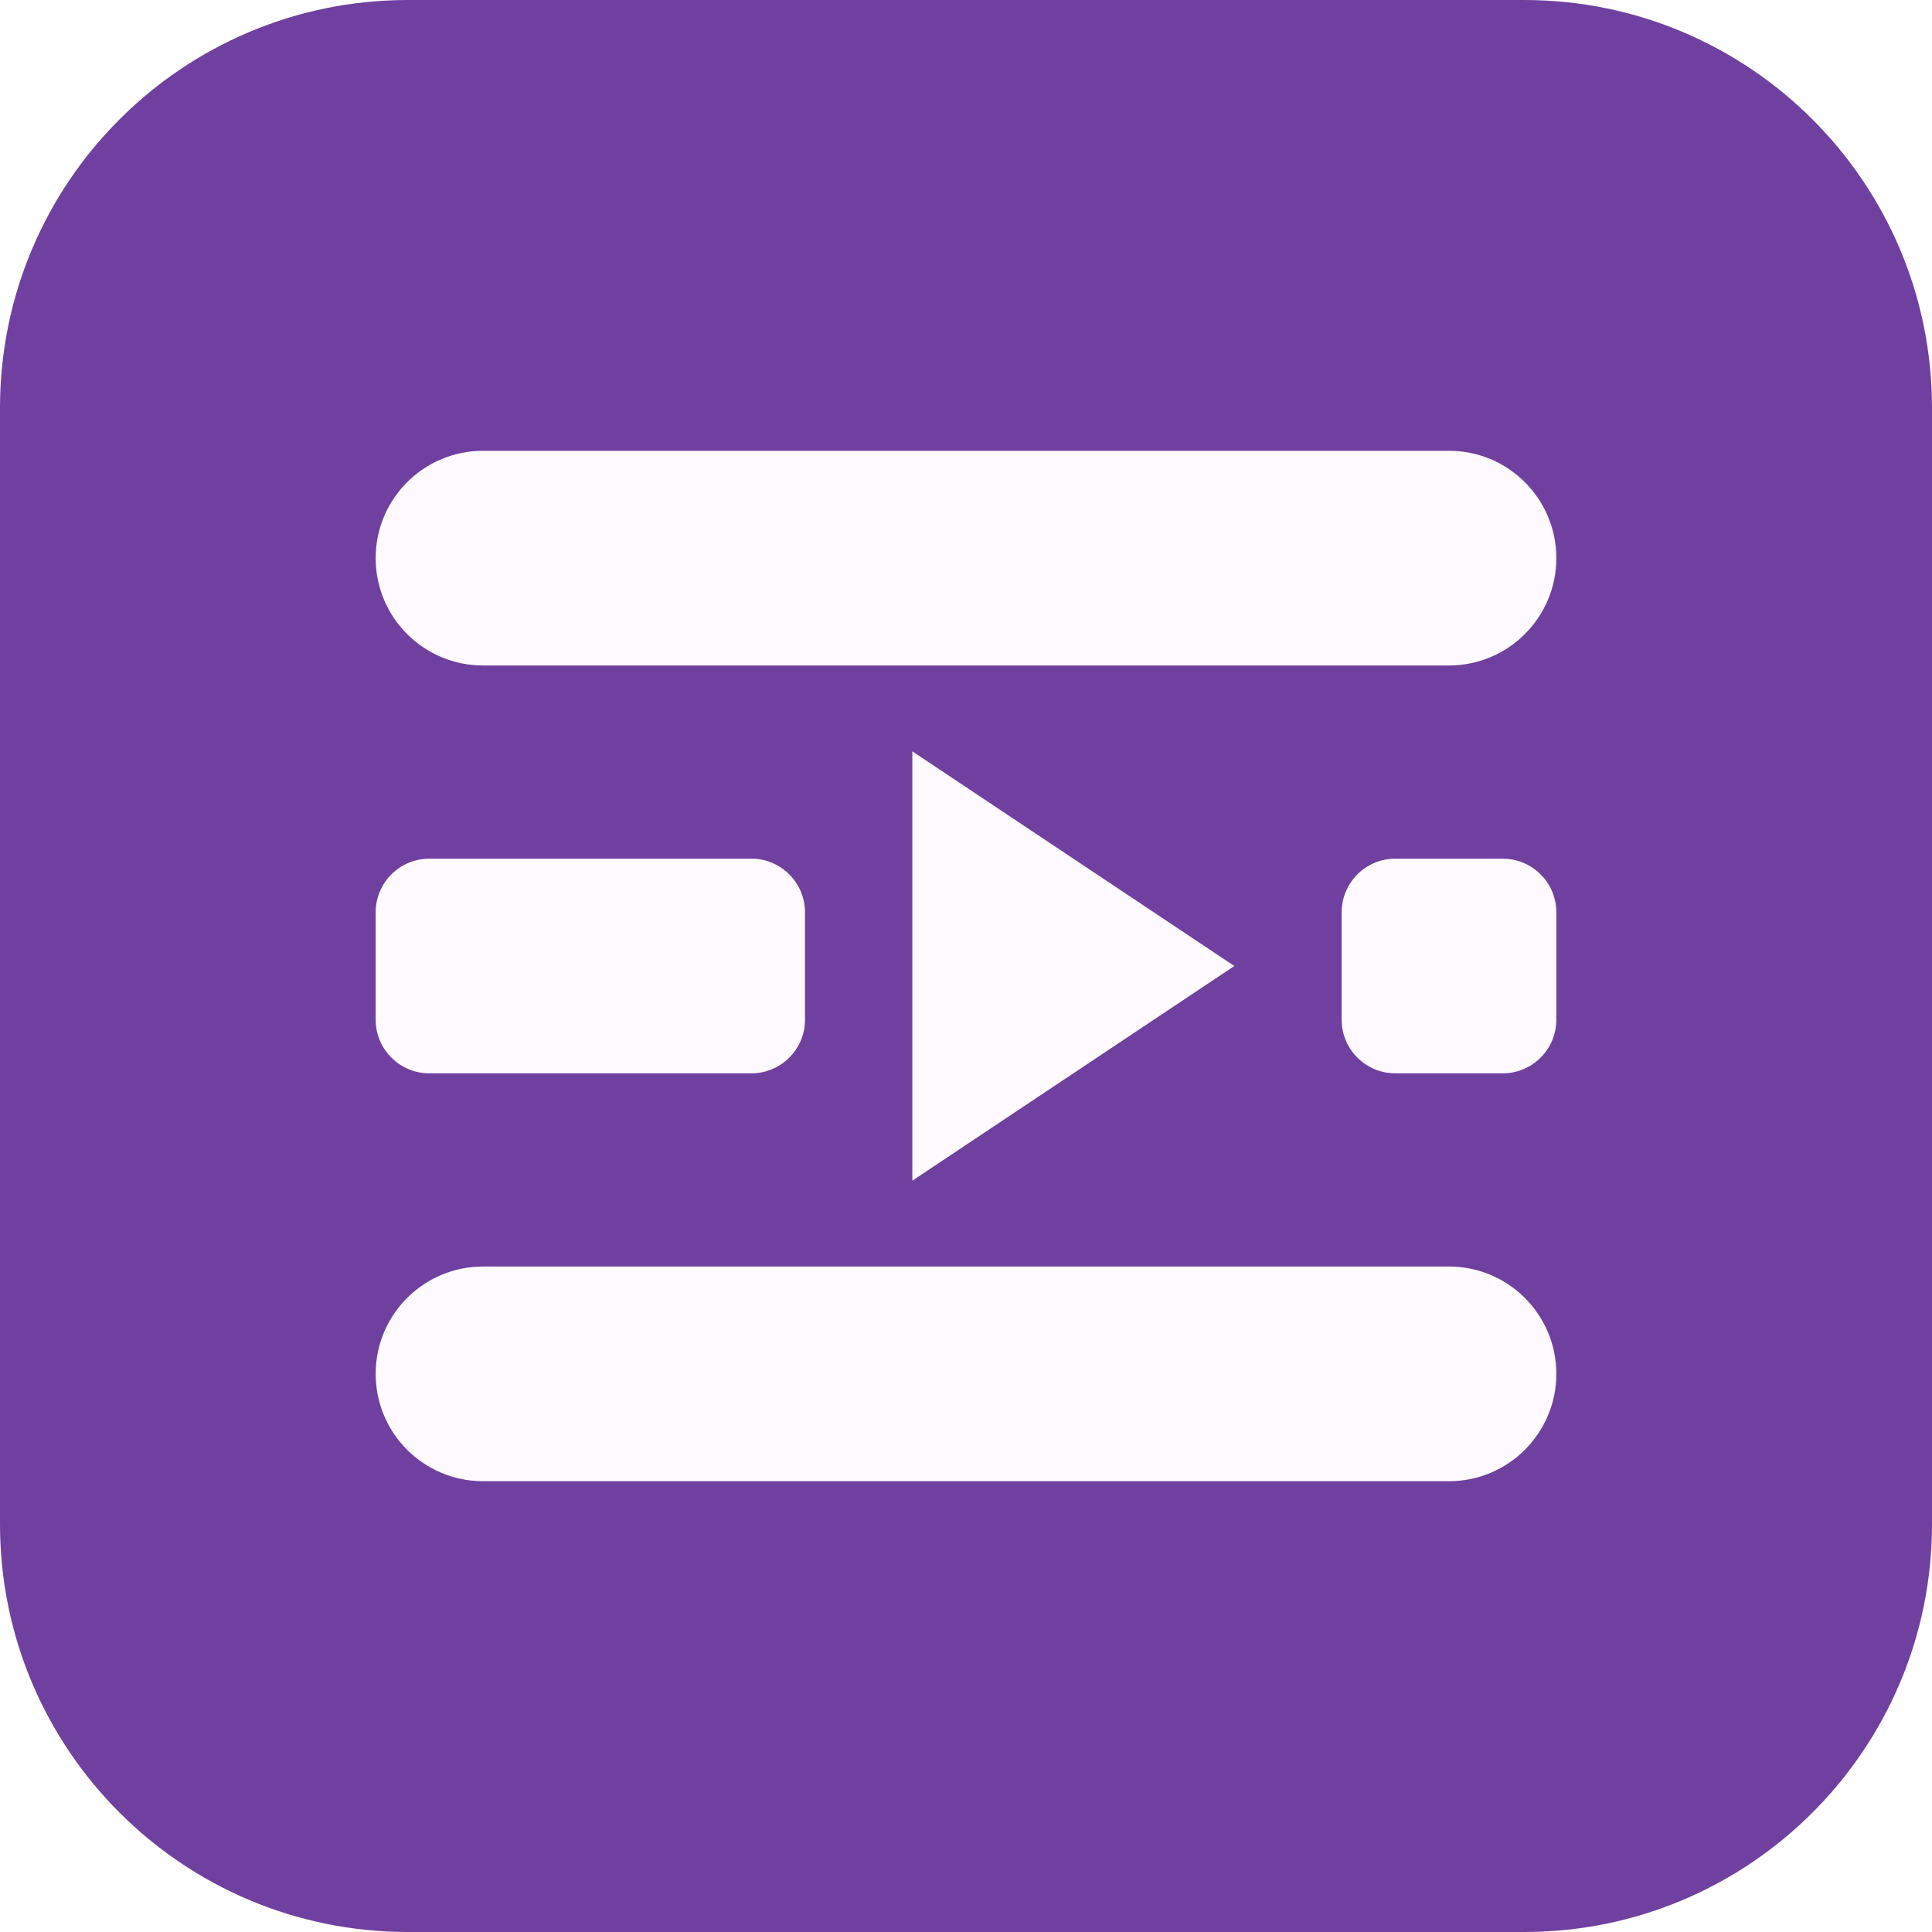
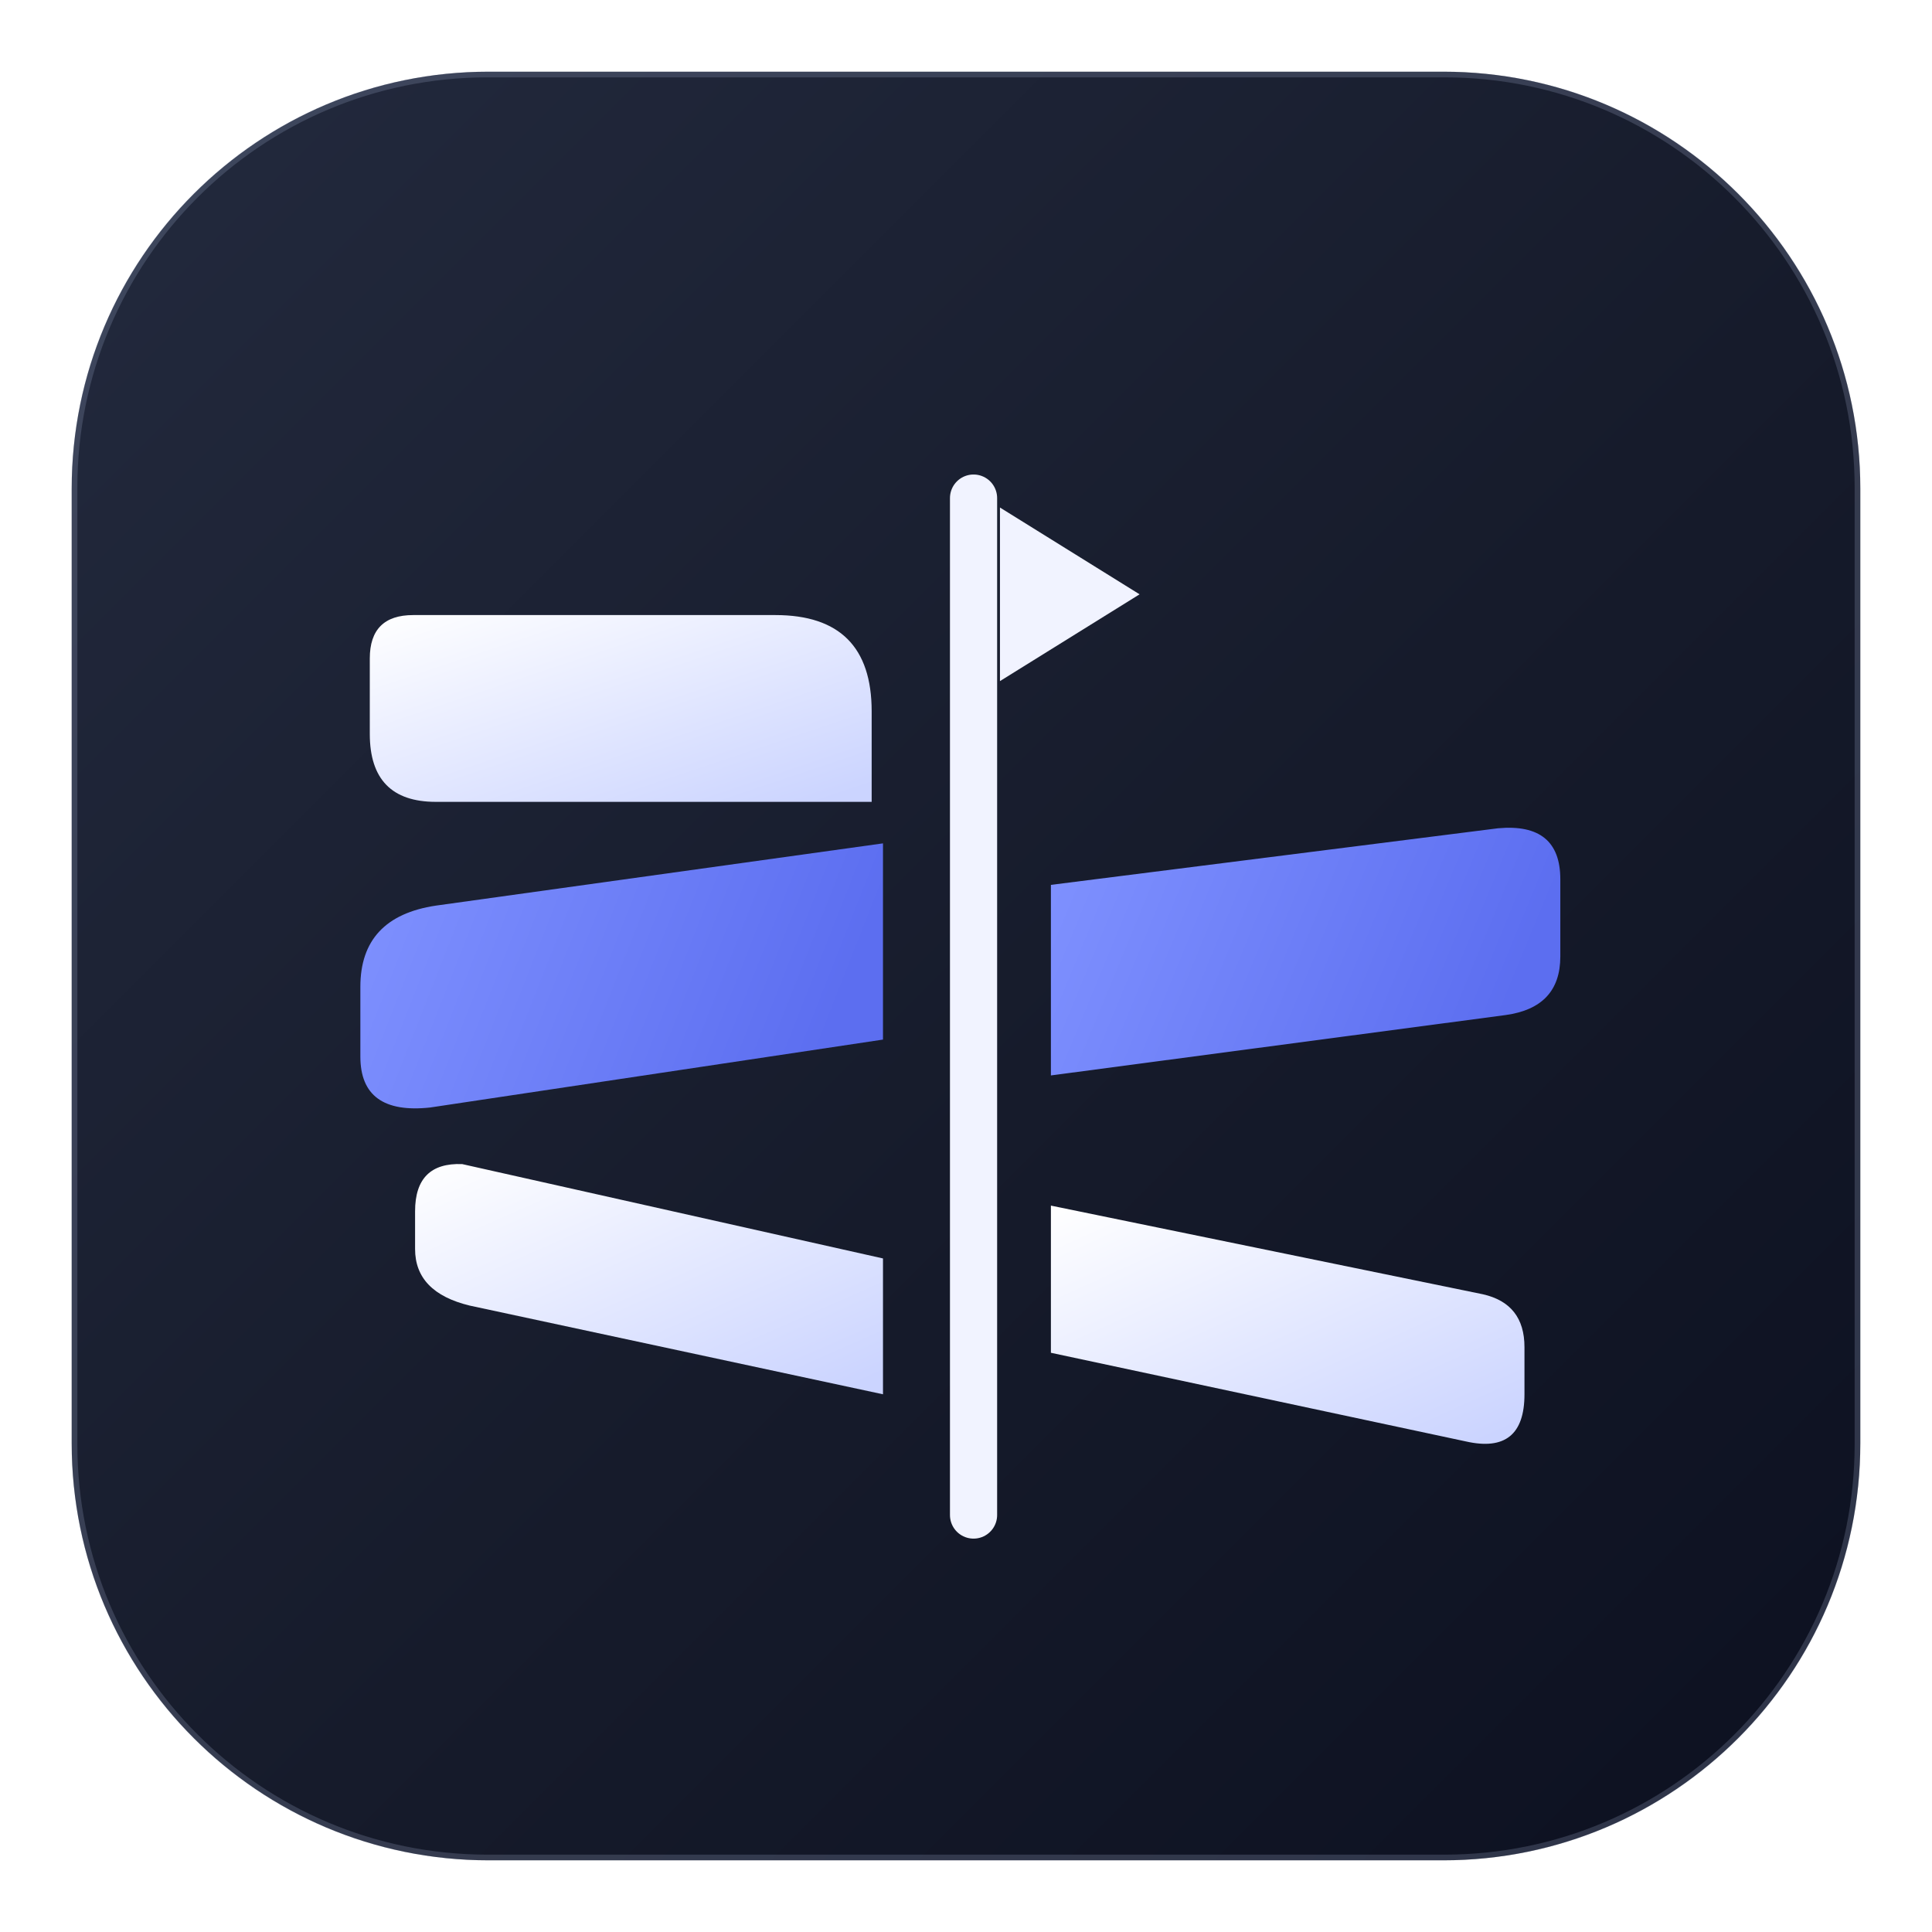
- <svg xmlns="http://www.w3.org/2000/svg" viewBox="0 0 180 180">
-   <rect width="180" height="180" rx="38" fill="#7040a0" />
-   <g fill="#fffaff">
-     <rect x="35" y="42" width="110" height="20" rx="10" />
-     <rect x="35" y="80" width="40" height="20" rx="5" />
-     <path d="M85 70 115 90 85 110Z" />
-     <rect x="125" y="80" width="20" height="20" rx="5" />
-     <rect x="35" y="118" width="110" height="20" rx="10" />
+ <svg xmlns="http://www.w3.org/2000/svg" width="1024" height="1024" viewBox="0 0 1024 1024">
+   <defs>
+     <linearGradient id="bg" x1="0" y1="0" x2="1" y2="1">
+       <stop stop-color="#232A3E" />
+       <stop offset=".55" stop-color="#161B2B" />
+       <stop offset="1" stop-color="#0C1020" />
+     </linearGradient>
+     <linearGradient id="violet" x1="0" y1="0" x2="1" y2=".2">
+       <stop stop-color="#8092FF" />
+       <stop offset="1" stop-color="#5C6EF0" />
+     </linearGradient>
+     <linearGradient id="pearl" x1="0" y1="0" x2=".9" y2="1">
+       <stop stop-color="#FFFFFF" />
+       <stop offset="1" stop-color="#CBD4FF" />
+     </linearGradient>
+     <clipPath id="tile">
+       <rect x="38" y="38" width="948" height="948" rx="221" />
+     </clipPath>
+   </defs>
+   <rect x="38" y="38" width="948" height="948" rx="221" fill="url(#bg)" />
+   <g clip-path="url(#tile)">
+     <path d="M219 326 H411 Q462 326 462 377 V425 H231 Q196 425 196 389 V349 Q196 326 219 326 Z" fill="url(#pearl)" />
+     <path d="M231 480 L468 447 V551 L228 587 Q191 591 191 560 V523 Q191 486 231 480 Z" fill="url(#violet)" />
+     <path d="M557 469 L794 439 Q827 436 827 466 V507 Q827 534 798 538 L557 570 Z" fill="url(#violet)" />
+     <path d="M245 617 L468 667 V739 L249 692 Q220 685 220 662 V642 Q220 616 245 617 Z" fill="url(#pearl)" />
+     <path d="M557 639 L786 686 Q808 691 808 714 V739 Q808 771 777 764 L557 717 Z" fill="url(#pearl)" />
+     <path d="M516 264 V803" stroke="#F1F3FF" stroke-width="25" stroke-linecap="round" />
+     <path d="M530 269 L604 315 L530 361 Z" fill="#F1F3FF" />
  </g>
+   <rect x="39.5" y="39.5" width="945" height="945" rx="219" fill="none" stroke="#909CB8" stroke-opacity=".26" stroke-width="3" />
</svg>
